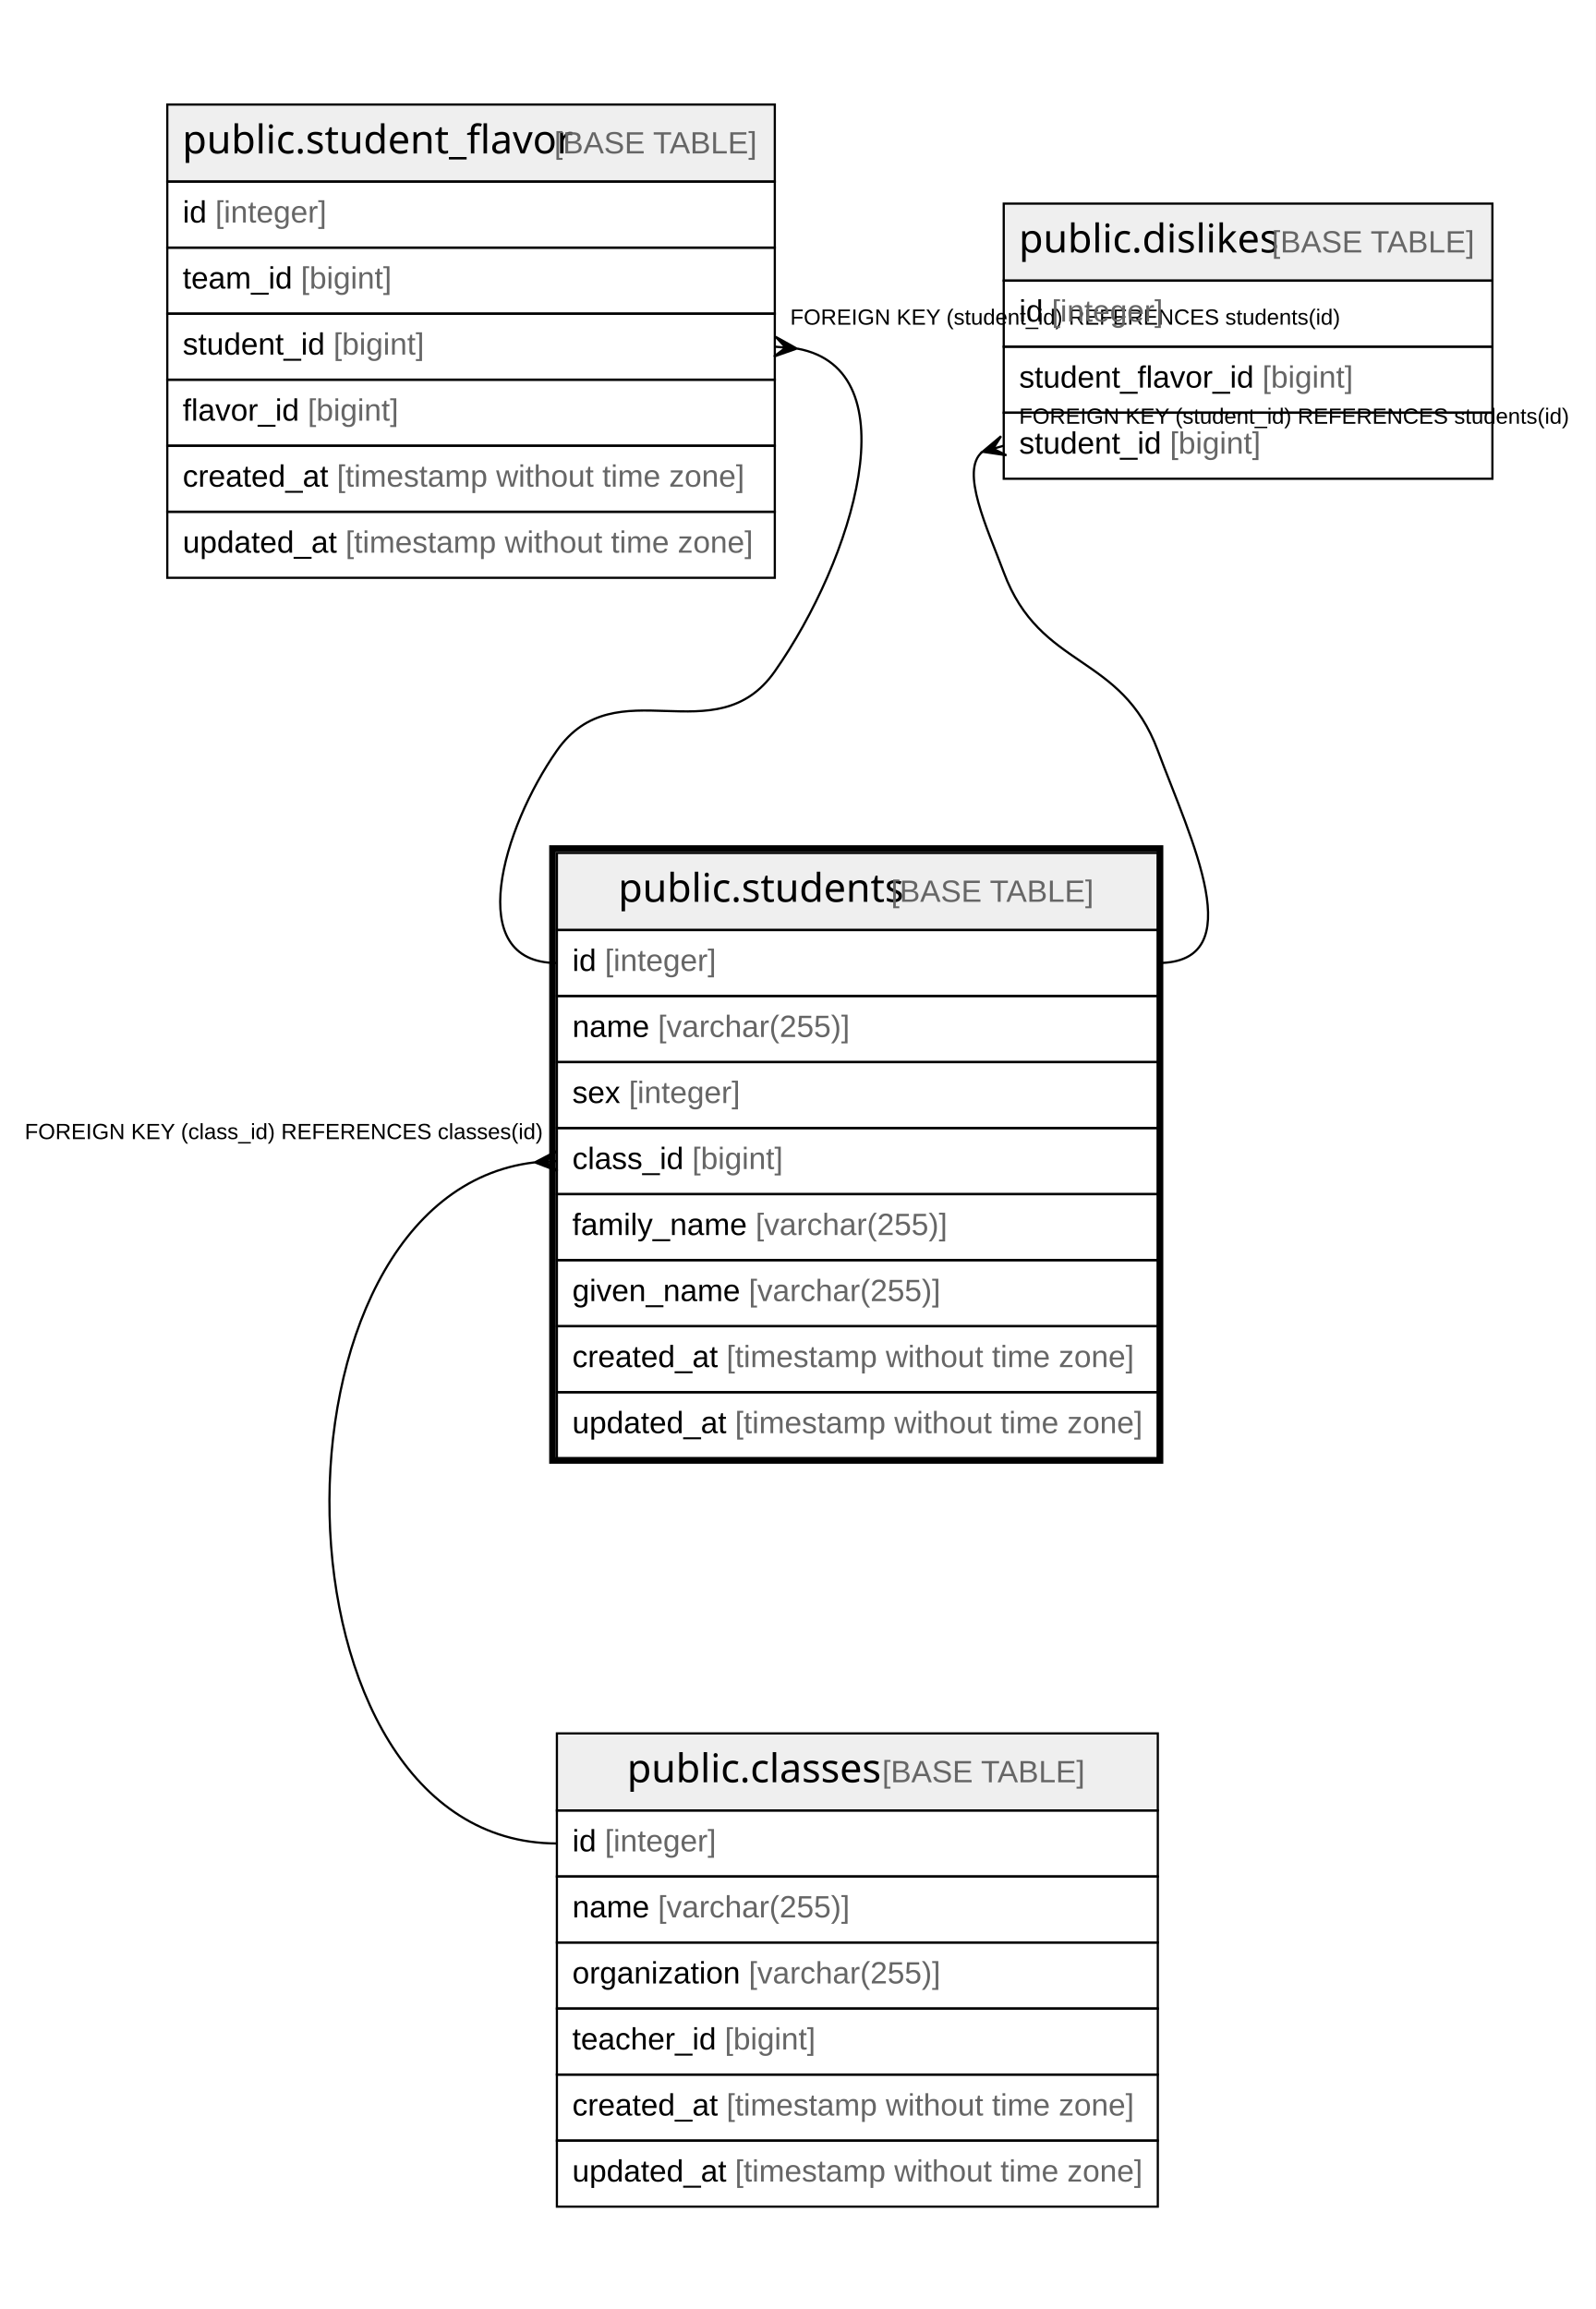
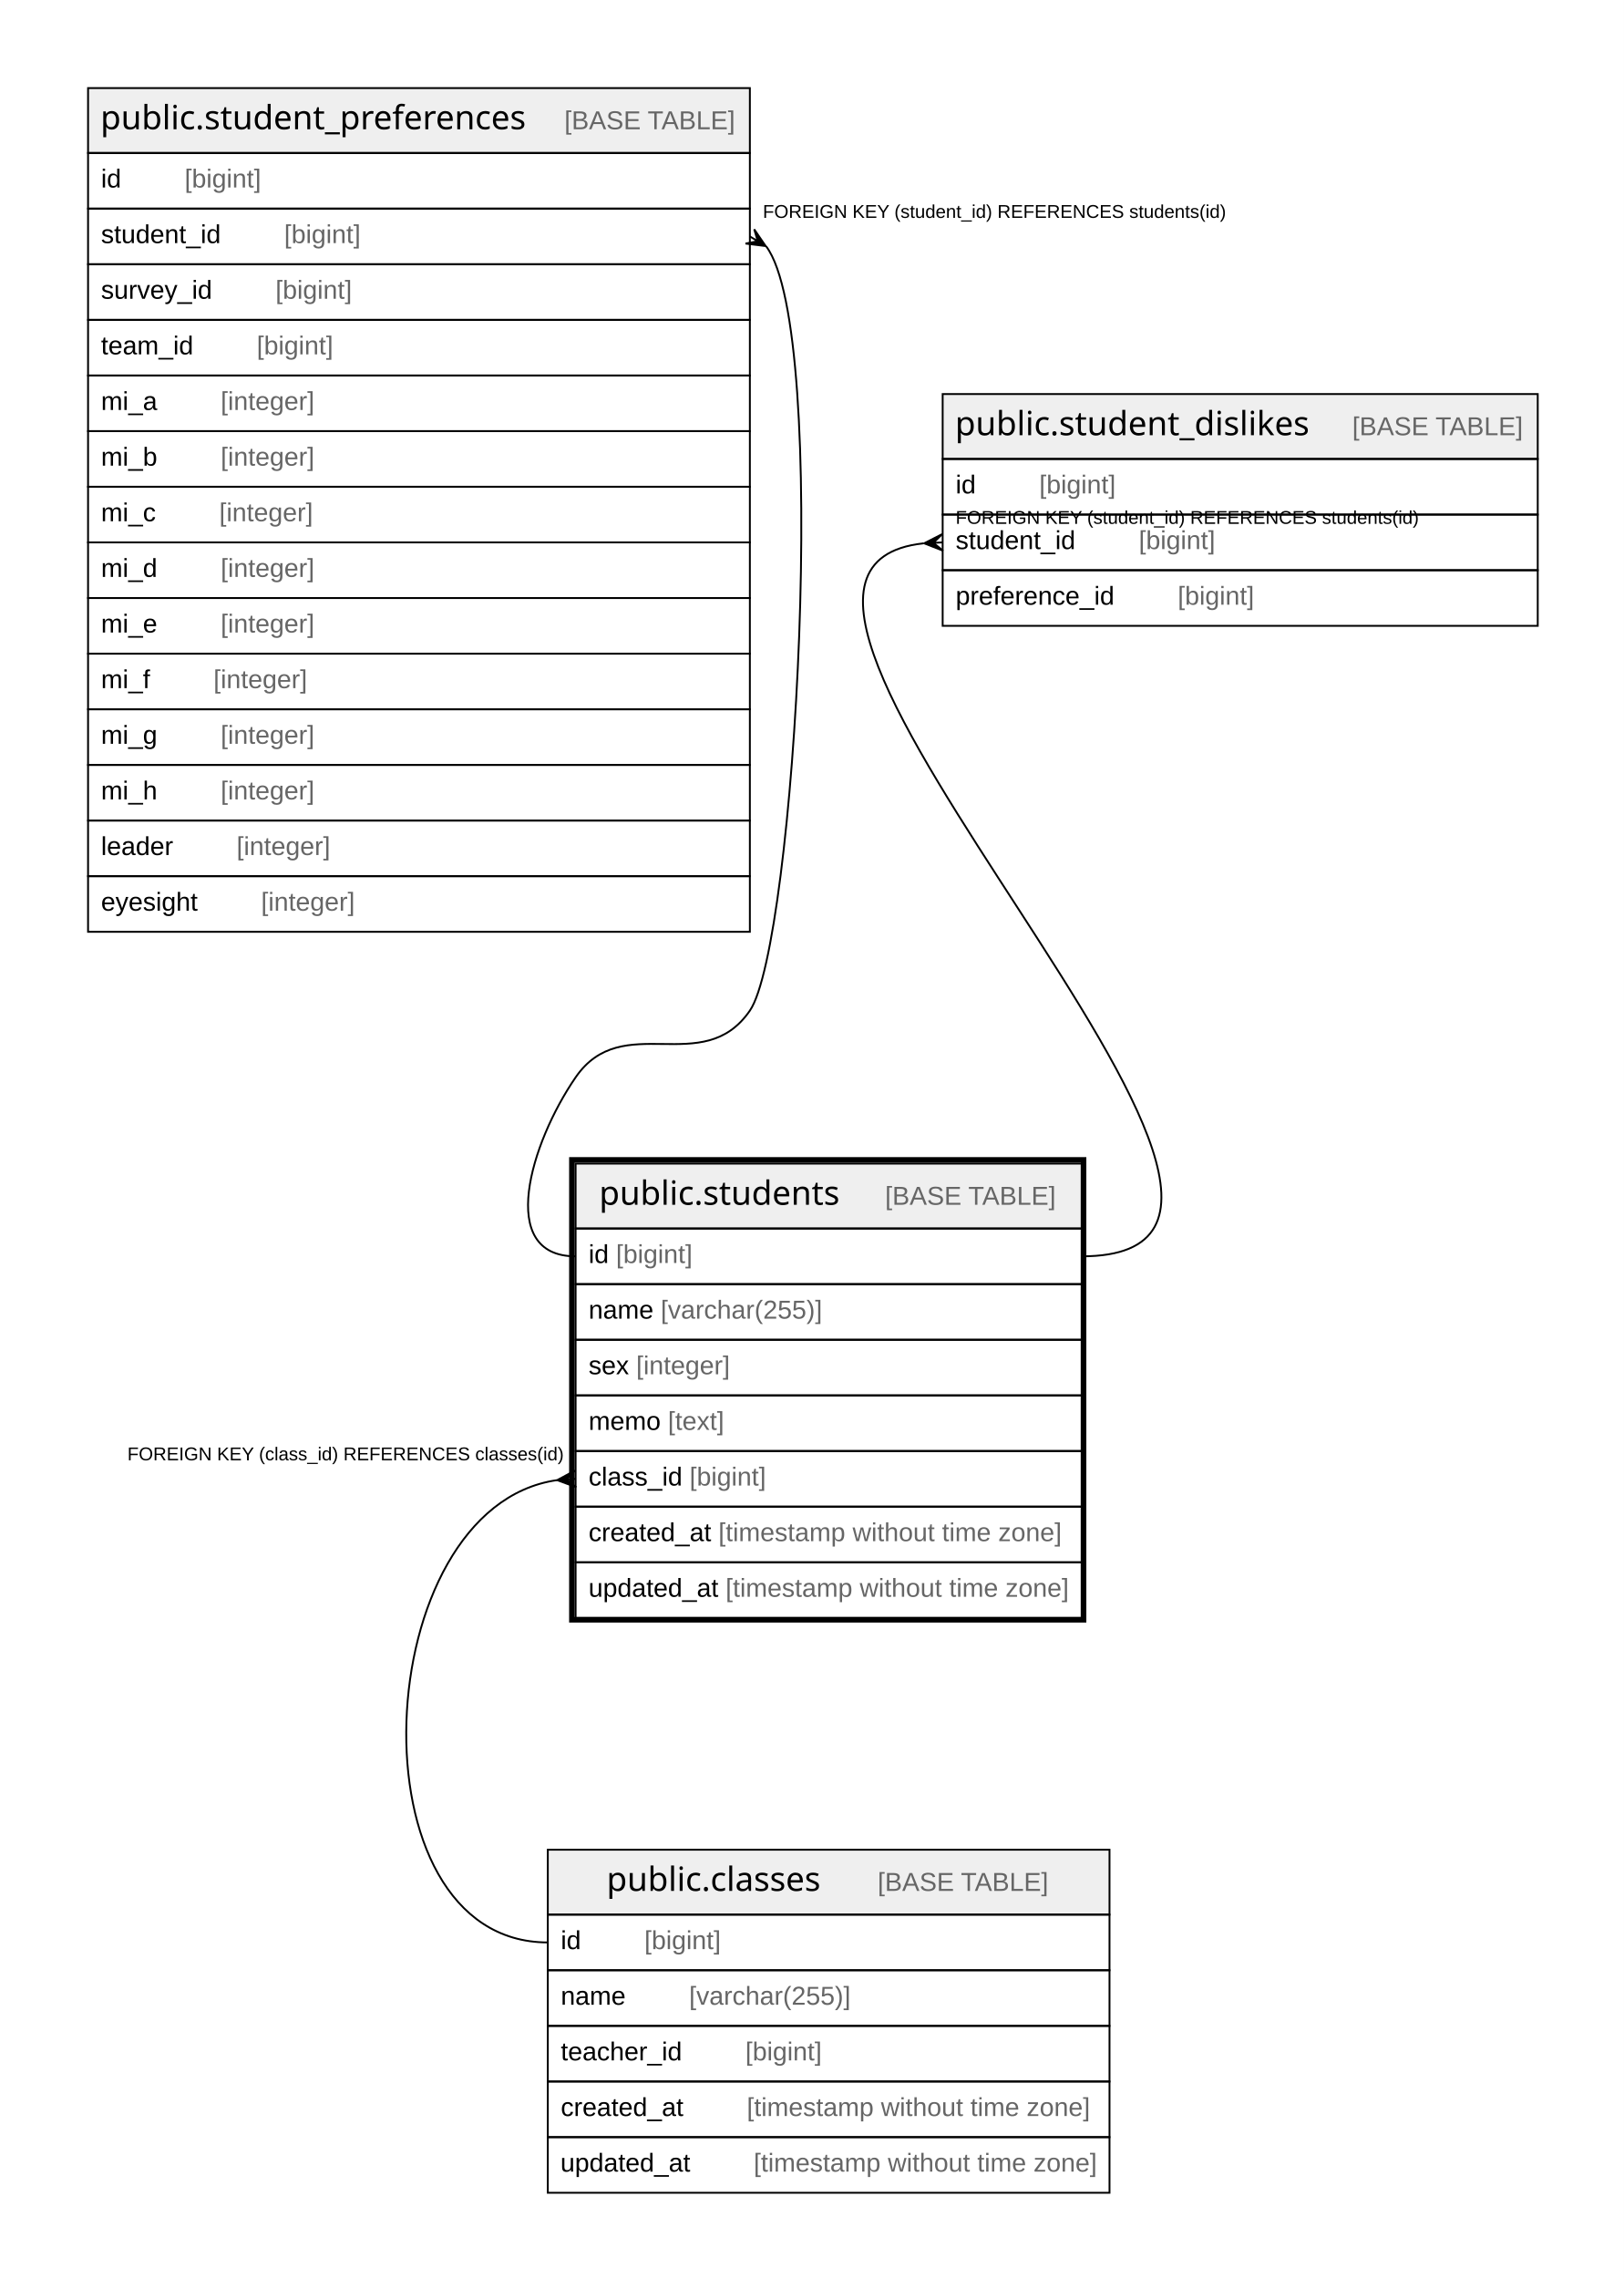
- <svg xmlns="http://www.w3.org/2000/svg" width="725pt" height="1049pt" viewBox="0.00 0.00 725.00 1049.00">
-   <g id="graph0" class="graph" transform="scale(1 1) rotate(0) translate(4 1045)">
-     <polygon fill="#ffffff" stroke="transparent" points="-4,4 -4,-1045 721,-1045 721,4 -4,4" />
+ <svg xmlns="http://www.w3.org/2000/svg" width="876pt" height="1229pt" viewBox="0.00 0.00 876.00 1229.00">
+   <g id="graph0" class="graph" transform="scale(1 1) rotate(0) translate(4 1225)">
+     <polygon fill="#ffffff" stroke="transparent" points="-4,4 -4,-1225 872,-1225 872,4 -4,4" />
    <g id="node1" class="node">
-       <polygon fill="#efefef" stroke="transparent" points="249,-622.5 249,-657.5 522,-657.5 522,-622.5 249,-622.5" />
-       <polygon fill="none" stroke="#000000" points="249,-622.5 249,-657.5 522,-657.5 522,-622.5 249,-622.5" />
-       <text text-anchor="start" x="276.854" y="-635.3" font-family="Arial Bold" font-size="18.00" fill="#000000">public.students</text>
-       <text text-anchor="start" x="396.892" y="-635.3" font-family="Arial" font-size="14.00" fill="#000000"> </text>
-       <text text-anchor="start" x="400.783" y="-635.3" font-family="Arial" font-size="14.00" fill="#666666">[BASE TABLE]</text>
-       <polygon fill="none" stroke="#000000" points="249,-592.5 249,-622.5 522,-622.5 522,-592.5 249,-592.5" />
-       <text text-anchor="start" x="256" y="-603.9" font-family="Arial" font-size="14.00" fill="#000000">id </text>
-       <text text-anchor="start" x="270.78" y="-603.9" font-family="Arial" font-size="14.00" fill="#666666">[integer]</text>
-       <polygon fill="none" stroke="#000000" points="249,-562.5 249,-592.5 522,-592.5 522,-562.5 249,-562.5" />
-       <text text-anchor="start" x="256" y="-573.9" font-family="Arial" font-size="14.00" fill="#000000">name </text>
-       <text text-anchor="start" x="294.899" y="-573.9" font-family="Arial" font-size="14.00" fill="#666666">[varchar(255)]</text>
-       <polygon fill="none" stroke="#000000" points="249,-532.5 249,-562.5 522,-562.5 522,-532.5 249,-532.5" />
-       <text text-anchor="start" x="256" y="-543.9" font-family="Arial" font-size="14.00" fill="#000000">sex </text>
-       <text text-anchor="start" x="281.673" y="-543.9" font-family="Arial" font-size="14.00" fill="#666666">[integer]</text>
-       <polygon fill="none" stroke="#000000" points="249,-502.5 249,-532.5 522,-532.5 522,-502.5 249,-502.5" />
-       <text text-anchor="start" x="256" y="-513.9" font-family="Arial" font-size="14.00" fill="#000000">class_id </text>
-       <text text-anchor="start" x="310.452" y="-513.9" font-family="Arial" font-size="14.00" fill="#666666">[bigint]</text>
-       <polygon fill="none" stroke="#000000" points="249,-472.5 249,-502.5 522,-502.5 522,-472.5 249,-472.5" />
-       <text text-anchor="start" x="256" y="-483.9" font-family="Arial" font-size="14.00" fill="#000000">family_name </text>
-       <text text-anchor="start" x="339.229" y="-483.9" font-family="Arial" font-size="14.00" fill="#666666">[varchar(255)]</text>
-       <polygon fill="none" stroke="#000000" points="249,-442.5 249,-472.5 522,-472.5 522,-442.5 249,-442.5" />
-       <text text-anchor="start" x="256" y="-453.9" font-family="Arial" font-size="14.00" fill="#000000">given_name </text>
-       <text text-anchor="start" x="336.136" y="-453.9" font-family="Arial" font-size="14.00" fill="#666666">[varchar(255)]</text>
-       <polygon fill="none" stroke="#000000" points="249,-412.5 249,-442.5 522,-442.5 522,-412.5 249,-412.5" />
-       <text text-anchor="start" x="256" y="-423.9" font-family="Arial" font-size="14.00" fill="#000000">created_at </text>
-       <text text-anchor="start" x="326.028" y="-423.9" font-family="Arial" font-size="14.00" fill="#666666">[timestamp without time zone]</text>
-       <polygon fill="none" stroke="#000000" points="249,-382.5 249,-412.5 522,-412.5 522,-382.5 249,-382.5" />
-       <text text-anchor="start" x="255.964" y="-393.9" font-family="Arial" font-size="14.00" fill="#000000">updated_at </text>
-       <text text-anchor="start" x="329.896" y="-393.9" font-family="Arial" font-size="14.00" fill="#666666">[timestamp without time zone]</text>
-       <polygon fill="none" stroke="#000000" stroke-width="3" points="247,-381.5 247,-659.5 523,-659.5 523,-381.5 247,-381.5" />
+       <polygon fill="#efefef" stroke="transparent" points="306.5,-562.5 306.5,-597.5 579.5,-597.5 579.5,-562.5 306.5,-562.5" />
+       <polygon fill="none" stroke="#000000" points="306.5,-562.5 306.5,-597.5 579.5,-597.5 579.5,-562.5 306.5,-562.5" />
+       <text text-anchor="start" x="319.197" y="-575.3" font-family="Arial Bold" font-size="18.00" fill="#000000">public.students</text>
+       <text text-anchor="start" x="439.235" y="-575.3" font-family="Arial" font-size="14.00" fill="#000000">    </text>
+       <text text-anchor="start" x="473.44" y="-575.3" font-family="Arial" font-size="14.00" fill="#666666">[BASE TABLE]</text>
+       <polygon fill="none" stroke="#000000" points="306.5,-532.5 306.5,-562.5 579.5,-562.5 579.5,-532.5 306.5,-532.5" />
+       <text text-anchor="start" x="313.5" y="-543.9" font-family="Arial" font-size="14.00" fill="#000000">id </text>
+       <text text-anchor="start" x="328.28" y="-543.9" font-family="Arial" font-size="14.00" fill="#666666">[bigint]</text>
+       <polygon fill="none" stroke="#000000" points="306.5,-502.5 306.5,-532.5 579.5,-532.5 579.5,-502.5 306.5,-502.5" />
+       <text text-anchor="start" x="313.5" y="-513.9" font-family="Arial" font-size="14.00" fill="#000000">name </text>
+       <text text-anchor="start" x="352.399" y="-513.9" font-family="Arial" font-size="14.00" fill="#666666">[varchar(255)]</text>
+       <polygon fill="none" stroke="#000000" points="306.5,-472.5 306.5,-502.5 579.5,-502.5 579.5,-472.5 306.5,-472.5" />
+       <text text-anchor="start" x="313.5" y="-483.9" font-family="Arial" font-size="14.00" fill="#000000">sex </text>
+       <text text-anchor="start" x="339.173" y="-483.9" font-family="Arial" font-size="14.00" fill="#666666">[integer]</text>
+       <polygon fill="none" stroke="#000000" points="306.5,-442.5 306.5,-472.5 579.5,-472.5 579.5,-442.5 306.5,-442.5" />
+       <text text-anchor="start" x="313.5" y="-453.9" font-family="Arial" font-size="14.00" fill="#000000">memo </text>
+       <text text-anchor="start" x="356.277" y="-453.9" font-family="Arial" font-size="14.00" fill="#666666">[text]</text>
+       <polygon fill="none" stroke="#000000" points="306.5,-412.5 306.5,-442.5 579.5,-442.5 579.5,-412.5 306.5,-412.5" />
+       <text text-anchor="start" x="313.5" y="-423.9" font-family="Arial" font-size="14.00" fill="#000000">class_id </text>
+       <text text-anchor="start" x="367.952" y="-423.9" font-family="Arial" font-size="14.00" fill="#666666">[bigint]</text>
+       <polygon fill="none" stroke="#000000" points="306.5,-382.5 306.5,-412.5 579.5,-412.5 579.5,-382.5 306.5,-382.5" />
+       <text text-anchor="start" x="313.5" y="-393.9" font-family="Arial" font-size="14.00" fill="#000000">created_at </text>
+       <text text-anchor="start" x="383.528" y="-393.9" font-family="Arial" font-size="14.00" fill="#666666">[timestamp without time zone]</text>
+       <polygon fill="none" stroke="#000000" points="306.5,-352.5 306.5,-382.5 579.5,-382.5 579.5,-352.5 306.5,-352.5" />
+       <text text-anchor="start" x="313.464" y="-363.9" font-family="Arial" font-size="14.00" fill="#000000">updated_at </text>
+       <text text-anchor="start" x="387.396" y="-363.9" font-family="Arial" font-size="14.00" fill="#666666">[timestamp without time zone]</text>
+       <polygon fill="none" stroke="#000000" stroke-width="3" points="304.5,-351.5 304.5,-599.5 580.5,-599.5 580.5,-351.5 304.5,-351.5" />
    </g>
    <g id="node4" class="node">
-       <polygon fill="#efefef" stroke="transparent" points="249,-222.5 249,-257.5 522,-257.5 522,-222.5 249,-222.5" />
-       <polygon fill="none" stroke="#000000" points="249,-222.5 249,-257.5 522,-257.5 522,-222.5 249,-222.5" />
-       <text text-anchor="start" x="280.865" y="-235.3" font-family="Arial Bold" font-size="18.00" fill="#000000">public.classes</text>
-       <text text-anchor="start" x="392.881" y="-235.3" font-family="Arial" font-size="14.00" fill="#000000"> </text>
-       <text text-anchor="start" x="396.772" y="-235.3" font-family="Arial" font-size="14.00" fill="#666666">[BASE TABLE]</text>
-       <polygon fill="none" stroke="#000000" points="249,-192.5 249,-222.5 522,-222.5 522,-192.5 249,-192.5" />
-       <text text-anchor="start" x="256" y="-203.9" font-family="Arial" font-size="14.00" fill="#000000">id </text>
-       <text text-anchor="start" x="270.78" y="-203.9" font-family="Arial" font-size="14.00" fill="#666666">[integer]</text>
-       <polygon fill="none" stroke="#000000" points="249,-162.5 249,-192.5 522,-192.5 522,-162.5 249,-162.5" />
-       <text text-anchor="start" x="256" y="-173.9" font-family="Arial" font-size="14.00" fill="#000000">name </text>
-       <text text-anchor="start" x="294.899" y="-173.9" font-family="Arial" font-size="14.00" fill="#666666">[varchar(255)]</text>
-       <polygon fill="none" stroke="#000000" points="249,-132.5 249,-162.5 522,-162.5 522,-132.5 249,-132.5" />
-       <text text-anchor="start" x="256" y="-143.9" font-family="Arial" font-size="14.00" fill="#000000">organization </text>
-       <text text-anchor="start" x="336.133" y="-143.9" font-family="Arial" font-size="14.00" fill="#666666">[varchar(255)]</text>
-       <polygon fill="none" stroke="#000000" points="249,-102.5 249,-132.5 522,-132.5 522,-102.5 249,-102.5" />
-       <text text-anchor="start" x="256" y="-113.9" font-family="Arial" font-size="14.00" fill="#000000">teacher_id </text>
-       <text text-anchor="start" x="325.244" y="-113.9" font-family="Arial" font-size="14.00" fill="#666666">[bigint]</text>
-       <polygon fill="none" stroke="#000000" points="249,-72.5 249,-102.5 522,-102.5 522,-72.5 249,-72.5" />
-       <text text-anchor="start" x="256" y="-83.9" font-family="Arial" font-size="14.00" fill="#000000">created_at </text>
-       <text text-anchor="start" x="326.028" y="-83.9" font-family="Arial" font-size="14.00" fill="#666666">[timestamp without time zone]</text>
-       <polygon fill="none" stroke="#000000" points="249,-42.5 249,-72.5 522,-72.5 522,-42.5 249,-42.5" />
-       <text text-anchor="start" x="255.964" y="-53.9" font-family="Arial" font-size="14.00" fill="#000000">updated_at </text>
-       <text text-anchor="start" x="329.896" y="-53.9" font-family="Arial" font-size="14.00" fill="#666666">[timestamp without time zone]</text>
+       <polygon fill="#efefef" stroke="transparent" points="291.5,-192.5 291.5,-227.5 594.5,-227.5 594.5,-192.5 291.5,-192.5" />
+       <polygon fill="none" stroke="#000000" points="291.5,-192.5 291.5,-227.5 594.5,-227.5 594.5,-192.5 291.5,-192.5" />
+       <text text-anchor="start" x="323.208" y="-205.3" font-family="Arial Bold" font-size="18.00" fill="#000000">public.classes</text>
+       <text text-anchor="start" x="435.224" y="-205.3" font-family="Arial" font-size="14.00" fill="#000000">    </text>
+       <text text-anchor="start" x="469.429" y="-205.3" font-family="Arial" font-size="14.00" fill="#666666">[BASE TABLE]</text>
+       <polygon fill="none" stroke="#000000" points="291.5,-162.5 291.5,-192.5 594.5,-192.5 594.5,-162.5 291.5,-162.5" />
+       <text text-anchor="start" x="298.5" y="-173.9" font-family="Arial" font-size="14.00" fill="#000000">id    </text>
+       <text text-anchor="start" x="343.594" y="-173.9" font-family="Arial" font-size="14.00" fill="#666666">[bigint]</text>
+       <polygon fill="none" stroke="#000000" points="291.5,-132.5 291.5,-162.5 594.5,-162.5 594.5,-132.5 291.5,-132.5" />
+       <text text-anchor="start" x="298.5" y="-143.9" font-family="Arial" font-size="14.00" fill="#000000">name    </text>
+       <text text-anchor="start" x="367.713" y="-143.9" font-family="Arial" font-size="14.00" fill="#666666">[varchar(255)]</text>
+       <polygon fill="none" stroke="#000000" points="291.5,-102.5 291.5,-132.5 594.5,-132.5 594.5,-102.5 291.5,-102.5" />
+       <text text-anchor="start" x="298.5" y="-113.9" font-family="Arial" font-size="14.00" fill="#000000">teacher_id    </text>
+       <text text-anchor="start" x="398.058" y="-113.9" font-family="Arial" font-size="14.00" fill="#666666">[bigint]</text>
+       <polygon fill="none" stroke="#000000" points="291.5,-72.5 291.5,-102.5 594.5,-102.5 594.5,-72.5 291.5,-72.5" />
+       <text text-anchor="start" x="298.5" y="-83.9" font-family="Arial" font-size="14.00" fill="#000000">created_at    </text>
+       <text text-anchor="start" x="398.842" y="-83.9" font-family="Arial" font-size="14.00" fill="#666666">[timestamp without time zone]</text>
+       <polygon fill="none" stroke="#000000" points="291.5,-42.5 291.5,-72.5 594.5,-72.5 594.5,-42.5 291.5,-42.5" />
+       <text text-anchor="start" x="298.307" y="-53.9" font-family="Arial" font-size="14.00" fill="#000000">updated_at    </text>
+       <text text-anchor="start" x="402.553" y="-53.9" font-family="Arial" font-size="14.00" fill="#666666">[timestamp without time zone]</text>
    </g>
    <g id="edge3" class="edge">
-       <path fill="none" stroke="#000000" d="M238.772,-516.911C111.311,-501.958 114.721,-207.5 249,-207.5" />
-       <polygon fill="#000000" stroke="#000000" points="239.017,-516.925 248.741,-521.992 244.008,-517.212 249,-517.5 249,-517.5 249,-517.5 244.008,-517.212 249.259,-513.008 239.017,-516.925 239.017,-516.925" />
-       <text text-anchor="start" x="7.224" y="-527.5" font-family="Arial" font-size="10.00" fill="#000000">FOREIGN KEY (class_id) REFERENCES classes(id)</text>
+       <path fill="none" stroke="#000000" d="M296.348,-426.783C194.375,-412.119 183.667,-177.5 291.5,-177.5" />
+       <polygon fill="#000000" stroke="#000000" points="296.525,-426.795 306.183,-431.989 301.512,-427.148 306.5,-427.5 306.5,-427.5 306.5,-427.5 301.512,-427.148 306.817,-423.011 296.525,-426.795 296.525,-426.795" />
+       <text text-anchor="start" x="64.724" y="-437.5" font-family="Arial" font-size="10.00" fill="#000000">FOREIGN KEY (class_id) REFERENCES classes(id)</text>
    </g>
    <g id="node2" class="node">
-       <polygon fill="#efefef" stroke="transparent" points="72,-962.5 72,-997.5 348,-997.5 348,-962.5 72,-962.5" />
-       <polygon fill="none" stroke="#000000" points="72,-962.5 72,-997.5 348,-997.5 348,-962.5 72,-962.5" />
-       <text text-anchor="start" x="78.85" y="-975.3" font-family="Arial Bold" font-size="18.00" fill="#000000">public.student_flavor</text>
-       <text text-anchor="start" x="243.896" y="-975.3" font-family="Arial" font-size="14.00" fill="#000000"> </text>
-       <text text-anchor="start" x="247.786" y="-975.3" font-family="Arial" font-size="14.00" fill="#666666">[BASE TABLE]</text>
-       <polygon fill="none" stroke="#000000" points="72,-932.5 72,-962.5 348,-962.5 348,-932.5 72,-932.5" />
-       <text text-anchor="start" x="79" y="-943.9" font-family="Arial" font-size="14.00" fill="#000000">id </text>
-       <text text-anchor="start" x="93.78" y="-943.9" font-family="Arial" font-size="14.00" fill="#666666">[integer]</text>
-       <polygon fill="none" stroke="#000000" points="72,-902.5 72,-932.5 348,-932.5 348,-902.5 72,-902.5" />
-       <text text-anchor="start" x="79" y="-913.9" font-family="Arial" font-size="14.00" fill="#000000">team_id </text>
-       <text text-anchor="start" x="132.679" y="-913.9" font-family="Arial" font-size="14.00" fill="#666666">[bigint]</text>
-       <polygon fill="none" stroke="#000000" points="72,-872.5 72,-902.5 348,-902.5 348,-872.5 72,-872.5" />
-       <text text-anchor="start" x="79" y="-883.9" font-family="Arial" font-size="14.00" fill="#000000">student_id </text>
-       <text text-anchor="start" x="147.474" y="-883.9" font-family="Arial" font-size="14.00" fill="#666666">[bigint]</text>
-       <polygon fill="none" stroke="#000000" points="72,-842.5 72,-872.5 348,-872.5 348,-842.5 72,-842.5" />
-       <text text-anchor="start" x="79" y="-853.9" font-family="Arial" font-size="14.00" fill="#000000">flavor_id </text>
-       <text text-anchor="start" x="135.785" y="-853.9" font-family="Arial" font-size="14.00" fill="#666666">[bigint]</text>
-       <polygon fill="none" stroke="#000000" points="72,-812.5 72,-842.5 348,-842.5 348,-812.5 72,-812.5" />
-       <text text-anchor="start" x="79" y="-823.9" font-family="Arial" font-size="14.00" fill="#000000">created_at </text>
-       <text text-anchor="start" x="149.028" y="-823.9" font-family="Arial" font-size="14.00" fill="#666666">[timestamp without time zone]</text>
-       <polygon fill="none" stroke="#000000" points="72,-782.5 72,-812.5 348,-812.5 348,-782.5 72,-782.5" />
-       <text text-anchor="start" x="79" y="-793.9" font-family="Arial" font-size="14.00" fill="#000000">updated_at </text>
-       <text text-anchor="start" x="152.933" y="-793.9" font-family="Arial" font-size="14.00" fill="#666666">[timestamp without time zone]</text>
+       <polygon fill="#efefef" stroke="transparent" points="43.5,-1142.5 43.5,-1177.5 400.5,-1177.5 400.5,-1142.5 43.5,-1142.5" />
+       <polygon fill="none" stroke="#000000" points="43.5,-1142.5 43.5,-1177.5 400.5,-1177.5 400.5,-1142.5 43.5,-1142.5" />
+       <text text-anchor="start" x="50.182" y="-1155.3" font-family="Arial Bold" font-size="18.00" fill="#000000">public.student_preferences</text>
+       <text text-anchor="start" x="266.25" y="-1155.3" font-family="Arial" font-size="14.00" fill="#000000">    </text>
+       <text text-anchor="start" x="300.455" y="-1155.3" font-family="Arial" font-size="14.00" fill="#666666">[BASE TABLE]</text>
+       <polygon fill="none" stroke="#000000" points="43.5,-1112.5 43.5,-1142.5 400.5,-1142.5 400.5,-1112.5 43.5,-1112.5" />
+       <text text-anchor="start" x="50.5" y="-1123.9" font-family="Arial" font-size="14.00" fill="#000000">id    </text>
+       <text text-anchor="start" x="95.594" y="-1123.9" font-family="Arial" font-size="14.00" fill="#666666">[bigint]</text>
+       <polygon fill="none" stroke="#000000" points="43.5,-1082.5 43.5,-1112.5 400.5,-1112.5 400.5,-1082.5 43.5,-1082.5" />
+       <text text-anchor="start" x="50.5" y="-1093.9" font-family="Arial" font-size="14.00" fill="#000000">student_id    </text>
+       <text text-anchor="start" x="149.288" y="-1093.9" font-family="Arial" font-size="14.00" fill="#666666">[bigint]</text>
+       <polygon fill="none" stroke="#000000" points="43.5,-1052.5 43.5,-1082.5 400.5,-1082.5 400.5,-1052.5 43.5,-1052.5" />
+       <text text-anchor="start" x="50.5" y="-1063.9" font-family="Arial" font-size="14.00" fill="#000000">survey_id    </text>
+       <text text-anchor="start" x="144.602" y="-1063.9" font-family="Arial" font-size="14.00" fill="#666666">[bigint]</text>
+       <polygon fill="none" stroke="#000000" points="43.5,-1022.5 43.5,-1052.5 400.5,-1052.5 400.5,-1022.5 43.5,-1022.5" />
+       <text text-anchor="start" x="50.5" y="-1033.9" font-family="Arial" font-size="14.00" fill="#000000">team_id    </text>
+       <text text-anchor="start" x="134.493" y="-1033.9" font-family="Arial" font-size="14.00" fill="#666666">[bigint]</text>
+       <polygon fill="none" stroke="#000000" points="43.5,-992.5 43.5,-1022.5 400.5,-1022.5 400.5,-992.5 43.5,-992.5" />
+       <text text-anchor="start" x="50.5" y="-1003.9" font-family="Arial" font-size="14.00" fill="#000000">mi_a    </text>
+       <text text-anchor="start" x="115.037" y="-1003.9" font-family="Arial" font-size="14.00" fill="#666666">[integer]</text>
+       <polygon fill="none" stroke="#000000" points="43.5,-962.5 43.5,-992.5 400.5,-992.5 400.5,-962.5 43.5,-962.5" />
+       <text text-anchor="start" x="50.5" y="-973.9" font-family="Arial" font-size="14.00" fill="#000000">mi_b    </text>
+       <text text-anchor="start" x="115.037" y="-973.9" font-family="Arial" font-size="14.00" fill="#666666">[integer]</text>
+       <polygon fill="none" stroke="#000000" points="43.5,-932.5 43.5,-962.5 400.5,-962.5 400.5,-932.5 43.5,-932.5" />
+       <text text-anchor="start" x="50.5" y="-943.9" font-family="Arial" font-size="14.00" fill="#000000">mi_c    </text>
+       <text text-anchor="start" x="114.255" y="-943.9" font-family="Arial" font-size="14.00" fill="#666666">[integer]</text>
+       <polygon fill="none" stroke="#000000" points="43.5,-902.5 43.5,-932.5 400.5,-932.5 400.5,-902.5 43.5,-902.5" />
+       <text text-anchor="start" x="50.5" y="-913.9" font-family="Arial" font-size="14.00" fill="#000000">mi_d    </text>
+       <text text-anchor="start" x="115.037" y="-913.9" font-family="Arial" font-size="14.00" fill="#666666">[integer]</text>
+       <polygon fill="none" stroke="#000000" points="43.5,-872.5 43.5,-902.5 400.5,-902.5 400.5,-872.5 43.5,-872.5" />
+       <text text-anchor="start" x="50.5" y="-883.9" font-family="Arial" font-size="14.00" fill="#000000">mi_e    </text>
+       <text text-anchor="start" x="115.037" y="-883.9" font-family="Arial" font-size="14.00" fill="#666666">[integer]</text>
+       <polygon fill="none" stroke="#000000" points="43.5,-842.5 43.5,-872.5 400.5,-872.5 400.5,-842.5 43.5,-842.5" />
+       <text text-anchor="start" x="50.5" y="-853.9" font-family="Arial" font-size="14.00" fill="#000000">mi_f    </text>
+       <text text-anchor="start" x="111.145" y="-853.9" font-family="Arial" font-size="14.00" fill="#666666">[integer]</text>
+       <polygon fill="none" stroke="#000000" points="43.5,-812.5 43.5,-842.5 400.5,-842.5 400.5,-812.5 43.5,-812.5" />
+       <text text-anchor="start" x="50.5" y="-823.9" font-family="Arial" font-size="14.00" fill="#000000">mi_g    </text>
+       <text text-anchor="start" x="115.037" y="-823.9" font-family="Arial" font-size="14.00" fill="#666666">[integer]</text>
+       <polygon fill="none" stroke="#000000" points="43.5,-782.5 43.5,-812.5 400.5,-812.5 400.5,-782.5 43.5,-782.5" />
+       <text text-anchor="start" x="50.5" y="-793.9" font-family="Arial" font-size="14.00" fill="#000000">mi_h    </text>
+       <text text-anchor="start" x="115.037" y="-793.9" font-family="Arial" font-size="14.00" fill="#666666">[integer]</text>
+       <polygon fill="none" stroke="#000000" points="43.5,-752.5 43.5,-782.5 400.5,-782.5 400.5,-752.5 43.5,-752.5" />
+       <text text-anchor="start" x="50.5" y="-763.9" font-family="Arial" font-size="14.00" fill="#000000">leader    </text>
+       <text text-anchor="start" x="123.602" y="-763.9" font-family="Arial" font-size="14.00" fill="#666666">[integer]</text>
+       <polygon fill="none" stroke="#000000" points="43.5,-722.5 43.5,-752.5 400.5,-752.5 400.5,-722.5 43.5,-722.5" />
+       <text text-anchor="start" x="50.5" y="-733.9" font-family="Arial" font-size="14.00" fill="#000000">eyesight    </text>
+       <text text-anchor="start" x="136.832" y="-733.9" font-family="Arial" font-size="14.00" fill="#666666">[integer]</text>
    </g>
    <g id="edge1" class="edge">
-       <path fill="none" stroke="#000000" d="M358.255,-886.621C410.359,-877.002 383.479,-790.653 348,-740 321.14,-701.652 275.86,-742.348 249,-704 224.395,-668.871 206.111,-607.5 249,-607.5" />
-       <polygon fill="#000000" stroke="#000000" points="357.964,-886.646 347.616,-883.016 352.982,-887.073 348,-887.5 348,-887.5 348,-887.5 352.982,-887.073 348.384,-891.984 357.964,-886.646 357.964,-886.646" />
-       <text text-anchor="start" x="354.988" y="-897.5" font-family="Arial" font-size="10.00" fill="#000000">FOREIGN KEY (student_id) REFERENCES students(id)</text>
+       <path fill="none" stroke="#000000" d="M409.32,-1092.125C444.032,-1045.85 424.941,-715.533 400.5,-680 375.147,-643.141 331.853,-680.859 306.5,-644 282.194,-608.663 263.611,-547.5 306.5,-547.5" />
+       <polygon fill="#000000" stroke="#000000" points="409.039,-1092.296 398.158,-1093.657 404.77,-1094.898 400.5,-1097.5 400.5,-1097.5 400.5,-1097.5 404.77,-1094.898 402.842,-1101.343 409.039,-1092.296 409.039,-1092.296" />
+       <text text-anchor="start" x="407.488" y="-1107.5" font-family="Arial" font-size="10.00" fill="#000000">FOREIGN KEY (student_id) REFERENCES students(id)</text>
    </g>
    <g id="node3" class="node">
-       <polygon fill="#efefef" stroke="transparent" points="452,-917.5 452,-952.5 674,-952.5 674,-917.5 452,-917.5" />
-       <polygon fill="none" stroke="#000000" points="452,-917.5 452,-952.5 674,-952.5 674,-917.5 452,-917.5" />
-       <text text-anchor="start" x="458.871" y="-930.3" font-family="Arial Bold" font-size="18.00" fill="#000000">public.dislikes</text>
-       <text text-anchor="start" x="569.875" y="-930.3" font-family="Arial" font-size="14.00" fill="#000000"> </text>
-       <text text-anchor="start" x="573.766" y="-930.3" font-family="Arial" font-size="14.00" fill="#666666">[BASE TABLE]</text>
-       <polygon fill="none" stroke="#000000" points="452,-887.5 452,-917.5 674,-917.5 674,-887.5 452,-887.5" />
-       <text text-anchor="start" x="459" y="-898.9" font-family="Arial" font-size="14.00" fill="#000000">id </text>
-       <text text-anchor="start" x="473.78" y="-898.9" font-family="Arial" font-size="14.00" fill="#666666">[integer]</text>
-       <polygon fill="none" stroke="#000000" points="452,-857.5 452,-887.5 674,-887.5 674,-857.5 452,-857.5" />
-       <text text-anchor="start" x="459" y="-868.9" font-family="Arial" font-size="14.00" fill="#000000">student_flavor_id </text>
-       <text text-anchor="start" x="569.48" y="-868.9" font-family="Arial" font-size="14.00" fill="#666666">[bigint]</text>
-       <polygon fill="none" stroke="#000000" points="452,-827.5 452,-857.5 674,-857.5 674,-827.5 452,-827.5" />
-       <text text-anchor="start" x="459" y="-838.9" font-family="Arial" font-size="14.00" fill="#000000">student_id </text>
-       <text text-anchor="start" x="527.474" y="-838.9" font-family="Arial" font-size="14.00" fill="#666666">[bigint]</text>
+       <polygon fill="#efefef" stroke="transparent" points="504.5,-977.5 504.5,-1012.5 825.5,-1012.5 825.5,-977.5 504.5,-977.5" />
+       <polygon fill="none" stroke="#000000" points="504.5,-977.5 504.5,-1012.5 825.5,-1012.5 825.5,-977.5 504.5,-977.5" />
+       <text text-anchor="start" x="511.196" y="-990.3" font-family="Arial Bold" font-size="18.00" fill="#000000">public.student_dislikes</text>
+       <text text-anchor="start" x="691.236" y="-990.3" font-family="Arial" font-size="14.00" fill="#000000">    </text>
+       <text text-anchor="start" x="725.441" y="-990.3" font-family="Arial" font-size="14.00" fill="#666666">[BASE TABLE]</text>
+       <polygon fill="none" stroke="#000000" points="504.5,-947.5 504.5,-977.5 825.5,-977.5 825.5,-947.5 504.5,-947.5" />
+       <text text-anchor="start" x="511.5" y="-958.9" font-family="Arial" font-size="14.00" fill="#000000">id    </text>
+       <text text-anchor="start" x="556.594" y="-958.9" font-family="Arial" font-size="14.00" fill="#666666">[bigint]</text>
+       <polygon fill="none" stroke="#000000" points="504.5,-917.5 504.5,-947.5 825.5,-947.5 825.5,-917.5 504.5,-917.5" />
+       <text text-anchor="start" x="511.5" y="-928.9" font-family="Arial" font-size="14.00" fill="#000000">student_id    </text>
+       <text text-anchor="start" x="610.288" y="-928.9" font-family="Arial" font-size="14.00" fill="#666666">[bigint]</text>
+       <polygon fill="none" stroke="#000000" points="504.5,-887.5 504.5,-917.5 825.5,-917.5 825.5,-887.5 504.5,-887.5" />
+       <text text-anchor="start" x="511.5" y="-898.9" font-family="Arial" font-size="14.00" fill="#000000">preference_id    </text>
+       <text text-anchor="start" x="631.284" y="-898.9" font-family="Arial" font-size="14.00" fill="#666666">[bigint]</text>
    </g>
    <g id="edge2" class="edge">
-       <path fill="none" stroke="#000000" d="M442.309,-839.746C431.936,-831.251 444.617,-804.834 452,-785 468.598,-740.409 505.402,-748.591 522,-704 536.962,-663.805 564.889,-607.5 522,-607.5" />
-       <polygon fill="#000000" stroke="#000000" points="442.381,-839.766 450.77,-846.829 447.19,-841.133 452,-842.5 452,-842.5 452,-842.5 447.19,-841.133 453.23,-838.171 442.381,-839.766 442.381,-839.766" />
-       <text text-anchor="start" x="458.988" y="-852.5" font-family="Arial" font-size="10.00" fill="#000000">FOREIGN KEY (student_id) REFERENCES students(id)</text>
+       <path fill="none" stroke="#000000" d="M494.08,-931.975C348.1,-916.135 750.082,-547.5 579.5,-547.5" />
+       <polygon fill="#000000" stroke="#000000" points="494.513,-931.996 504.273,-936.994 499.506,-932.248 504.5,-932.5 504.5,-932.5 504.5,-932.5 499.506,-932.248 504.727,-928.006 494.513,-931.996 494.513,-931.996" />
+       <text text-anchor="start" x="511.488" y="-942.5" font-family="Arial" font-size="10.00" fill="#000000">FOREIGN KEY (student_id) REFERENCES students(id)</text>
    </g>
  </g>
</svg>
